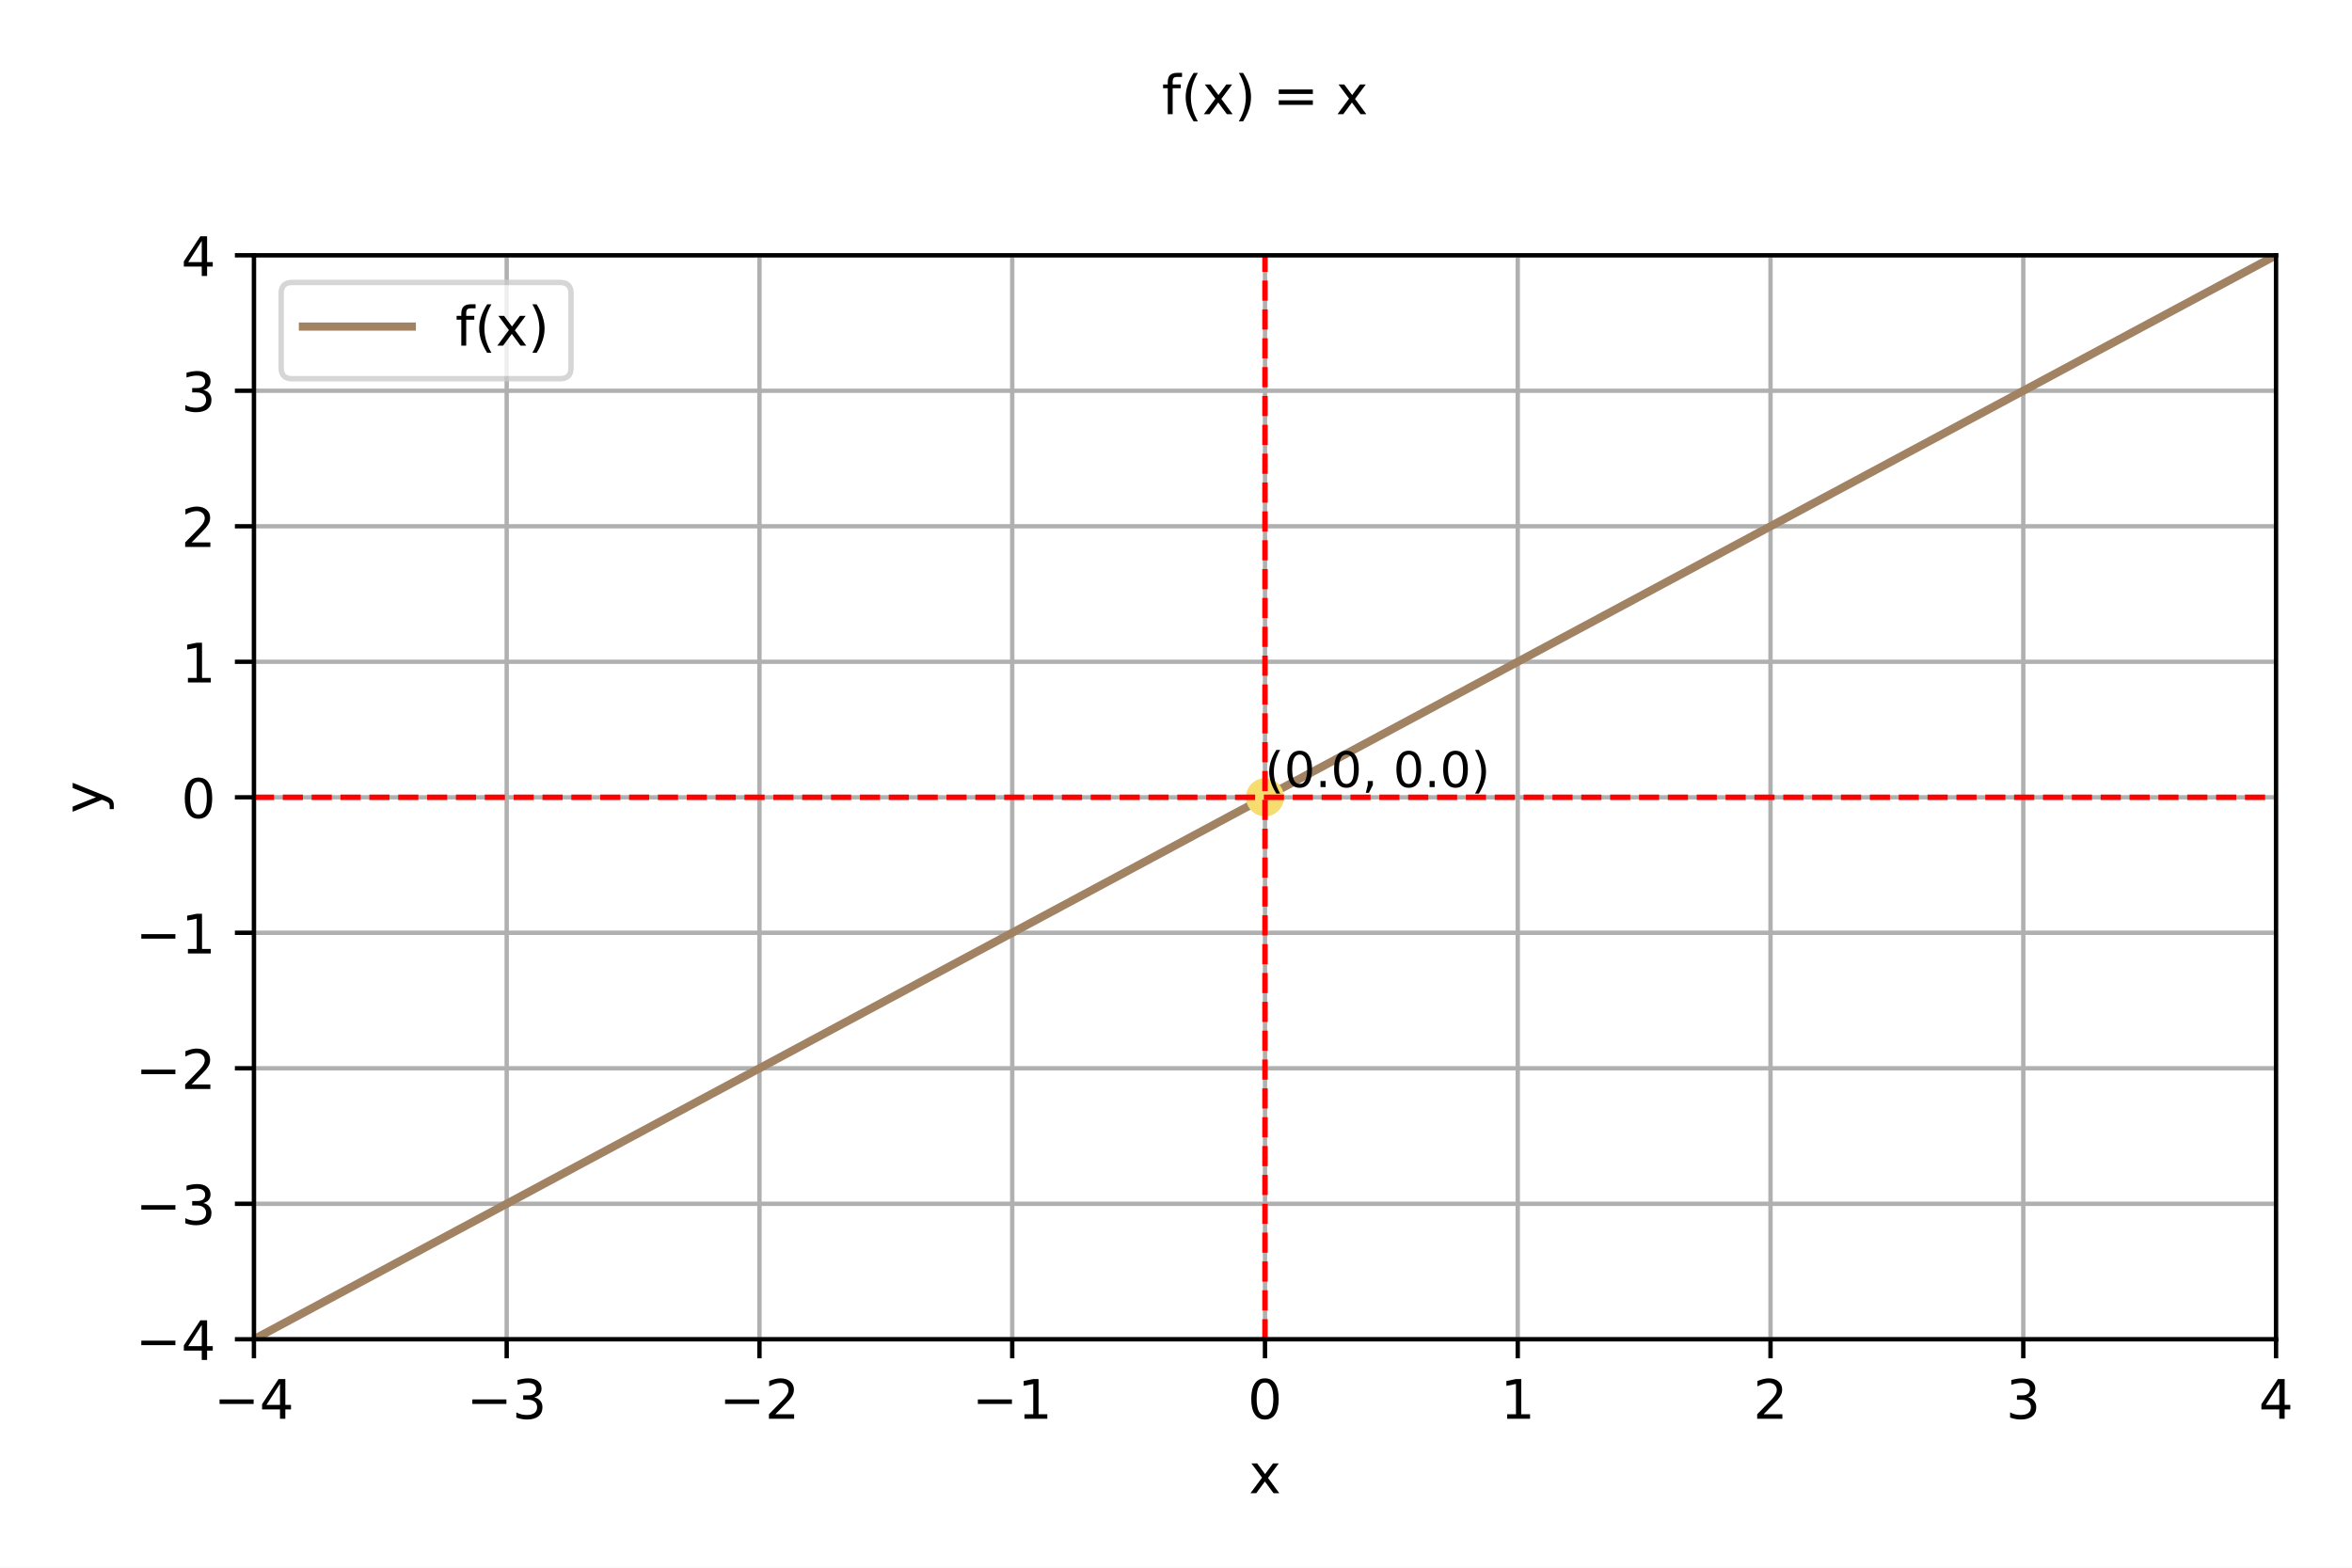
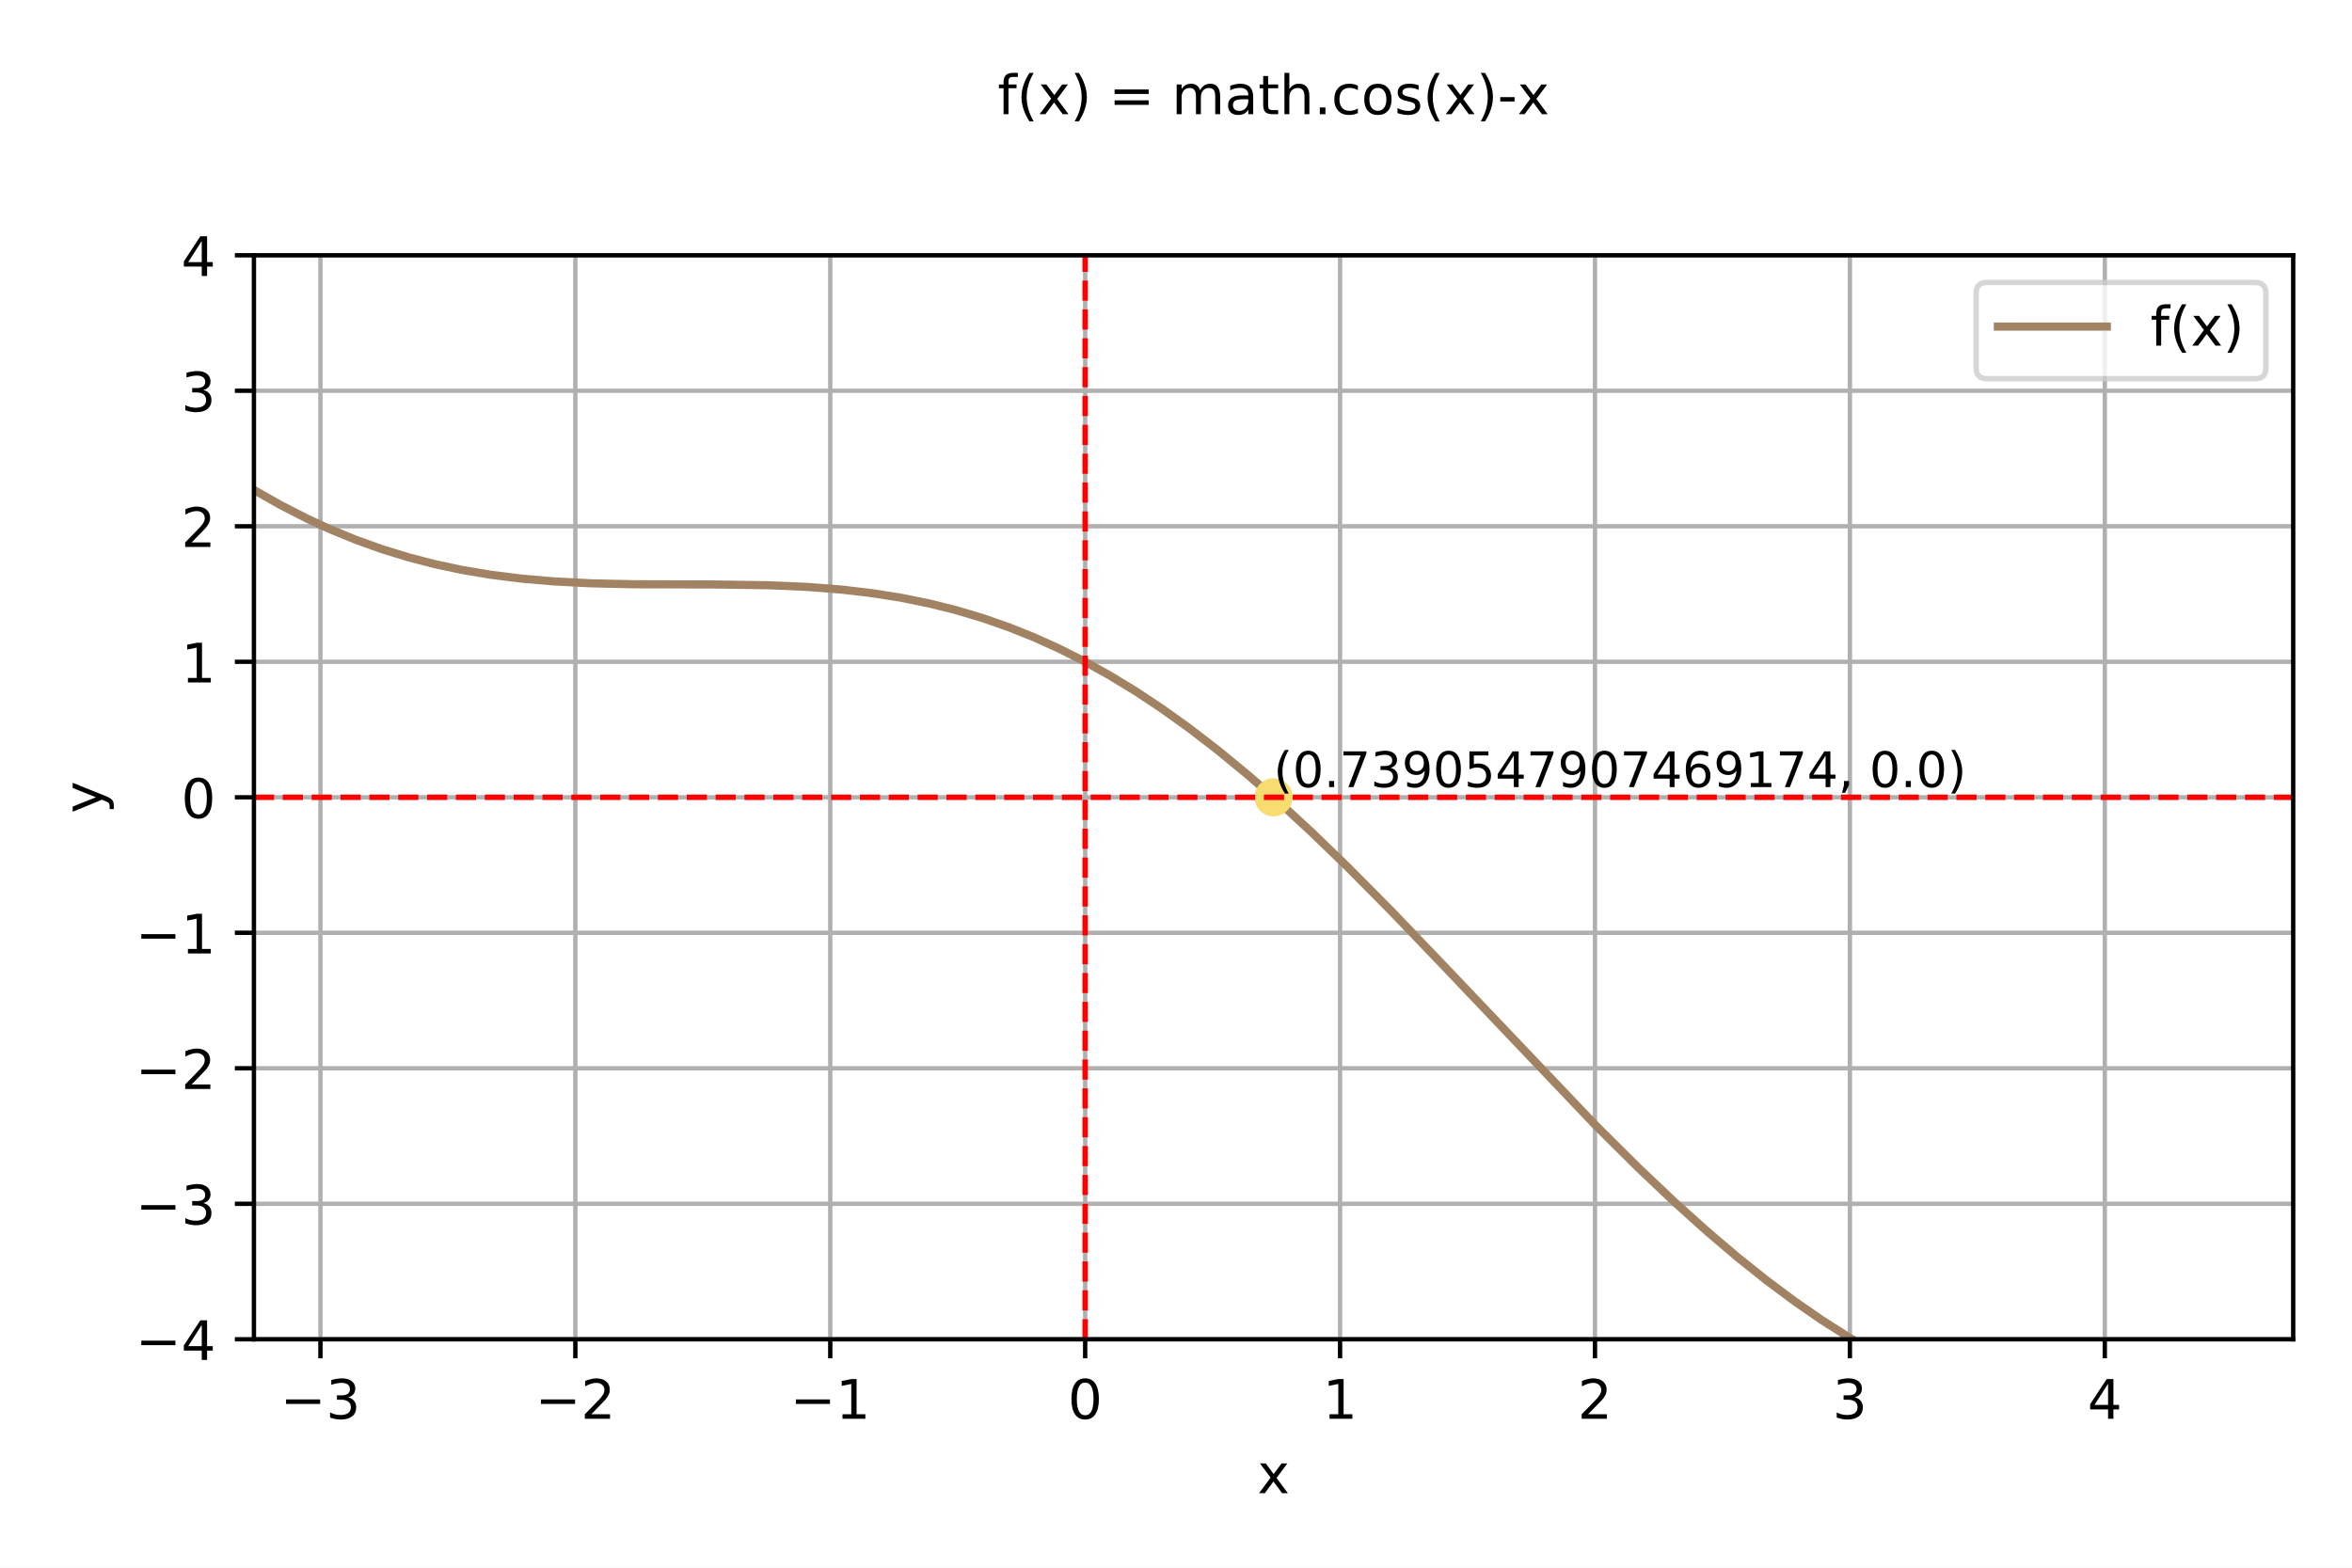
<svg xmlns="http://www.w3.org/2000/svg" xmlns:xlink="http://www.w3.org/1999/xlink" width="432pt" height="288pt" viewBox="0 0 432 288" version="1.1">
  <defs>
    <style type="text/css">*{stroke-linejoin: round; stroke-linecap: butt}</style>
  </defs>
  <g id="figure_1">
    <g id="patch_1">
      <path d="M 0 288  L 432 288  L 432 0  L 0 0  z " style="fill: #ffffff" />
    </g>
    <g id="axes_1">
      <g id="patch_2">
-         <path d="M 46.64 246.04  L 418.05 246.04  L 418.05 46.896  L 46.64 46.896  z " style="fill: #ffffff" />
+         <path d="M 46.64 246.04  L 421.2 246.04  L 421.2 46.896  L 46.64 46.896  z " style="fill: #ffffff" />
      </g>
      <g id="matplotlib.axis_1">
        <g id="xtick_1">
          <g id="line2d_1">
-             <path d="M 46.64 246.04  L 46.64 46.896  " clip-path="url(#pc1fac6a4dc)" style="fill: none; stroke: #b0b0b0; stroke-width: 0.8; stroke-linecap: square" />
+             <path d="M 58.857 246.04  L 58.857 46.896  " clip-path="url(#pa48ac6d810)" style="fill: none; stroke: #b0b0b0; stroke-width: 0.8; stroke-linecap: square" />
          </g>
          <g id="line2d_2">
            <defs>
-               <path id="m95148bfed5" d="M 0 0  L 0 3.5  " style="stroke: #000000; stroke-width: 0.8" />
+               <path id="mb6979e75aa" d="M 0 0  L 0 3.5  " style="stroke: #000000; stroke-width: 0.8" />
            </defs>
            <g>
-               <use xlink:href="#m95148bfed5" x="46.64" y="246.04" style="stroke: #000000; stroke-width: 0.8" />
+               <use xlink:href="#mb6979e75aa" x="58.857" y="246.04" style="stroke: #000000; stroke-width: 0.8" />
            </g>
          </g>
          <g id="text_1">
-             <g transform="translate(39.26891 260.6384) scale(0.1 -0.1)">
+             <g transform="translate(51.48636 260.6384) scale(0.1 -0.1)">
              <defs>
                <path id="DejaVuSans-2212" d="M 678 2272  L 4684 2272  L 4684 1741  L 678 1741  L 678 2272  z " transform="scale(0.015625)" />
-                 <path id="DejaVuSans-34" d="M 2419 4116  L 825 1625  L 2419 1625  L 2419 4116  z M 2253 4666  L 3047 4666  L 3047 1625  L 3713 1625  L 3713 1100  L 3047 1100  L 3047 0  L 2419 0  L 2419 1100  L 313 1100  L 313 1709  L 2253 4666  z " transform="scale(0.015625)" />
+                 <path id="DejaVuSans-33" d="M 2597 2516  Q 3050 2419 3304 2112  Q 3559 1806 3559 1356  Q 3559 666 3084 287  Q 2609 -91 1734 -91  Q 1441 -91 1130 -33  Q 819 25 488 141  L 488 750  Q 750 597 1062 519  Q 1375 441 1716 441  Q 2309 441 2620 675  Q 2931 909 2931 1356  Q 2931 1769 2642 2001  Q 2353 2234 1838 2234  L 1294 2234  L 1294 2753  L 1863 2753  Q 2328 2753 2575 2939  Q 2822 3125 2822 3475  Q 2822 3834 2567 4026  Q 2313 4219 1838 4219  Q 1578 4219 1281 4162  Q 984 4106 628 3988  L 628 4550  Q 988 4650 1302 4700  Q 1616 4750 1894 4750  Q 2613 4750 3031 4423  Q 3450 4097 3450 3541  Q 3450 3153 3228 2886  Q 3006 2619 2597 2516  z " transform="scale(0.015625)" />
              </defs>
              <use xlink:href="#DejaVuSans-2212" />
-               <use xlink:href="#DejaVuSans-34" x="83.789" />
+               <use xlink:href="#DejaVuSans-33" x="83.789" />
            </g>
          </g>
        </g>
        <g id="xtick_2">
          <g id="line2d_3">
-             <path d="M 93.066 246.04  L 93.066 46.896  " clip-path="url(#pc1fac6a4dc)" style="fill: none; stroke: #b0b0b0; stroke-width: 0.8; stroke-linecap: square" />
+             <path d="M 105.677 246.04  L 105.677 46.896  " clip-path="url(#pa48ac6d810)" style="fill: none; stroke: #b0b0b0; stroke-width: 0.8; stroke-linecap: square" />
          </g>
          <g id="line2d_4">
            <g>
-               <use xlink:href="#m95148bfed5" x="93.066" y="246.04" style="stroke: #000000; stroke-width: 0.8" />
+               <use xlink:href="#mb6979e75aa" x="105.677" y="246.04" style="stroke: #000000; stroke-width: 0.8" />
            </g>
          </g>
          <g id="text_2">
-             <g transform="translate(85.69516 260.6384) scale(0.1 -0.1)">
-               <defs>
-                 <path id="DejaVuSans-33" d="M 2597 2516  Q 3050 2419 3304 2112  Q 3559 1806 3559 1356  Q 3559 666 3084 287  Q 2609 -91 1734 -91  Q 1441 -91 1130 -33  Q 819 25 488 141  L 488 750  Q 750 597 1062 519  Q 1375 441 1716 441  Q 2309 441 2620 675  Q 2931 909 2931 1356  Q 2931 1769 2642 2001  Q 2353 2234 1838 2234  L 1294 2234  L 1294 2753  L 1863 2753  Q 2328 2753 2575 2939  Q 2822 3125 2822 3475  Q 2822 3834 2567 4026  Q 2313 4219 1838 4219  Q 1578 4219 1281 4162  Q 984 4106 628 3988  L 628 4550  Q 988 4650 1302 4700  Q 1616 4750 1894 4750  Q 2613 4750 3031 4423  Q 3450 4097 3450 3541  Q 3450 3153 3228 2886  Q 3006 2619 2597 2516  z " transform="scale(0.015625)" />
-               </defs>
-               <use xlink:href="#DejaVuSans-2212" />
-               <use xlink:href="#DejaVuSans-33" x="83.789" />
-             </g>
-           </g>
-         </g>
-         <g id="xtick_3">
-           <g id="line2d_5">
-             <path d="M 139.493 246.04  L 139.493 46.896  " clip-path="url(#pc1fac6a4dc)" style="fill: none; stroke: #b0b0b0; stroke-width: 0.8; stroke-linecap: square" />
-           </g>
-           <g id="line2d_6">
-             <g>
-               <use xlink:href="#m95148bfed5" x="139.493" y="246.04" style="stroke: #000000; stroke-width: 0.8" />
-             </g>
-           </g>
-           <g id="text_3">
-             <g transform="translate(132.1214 260.6384) scale(0.1 -0.1)">
+             <g transform="translate(98.30636 260.6384) scale(0.1 -0.1)">
              <defs>
                <path id="DejaVuSans-32" d="M 1228 531  L 3431 531  L 3431 0  L 469 0  L 469 531  Q 828 903 1448 1529  Q 2069 2156 2228 2338  Q 2531 2678 2651 2914  Q 2772 3150 2772 3378  Q 2772 3750 2511 3984  Q 2250 4219 1831 4219  Q 1534 4219 1204 4116  Q 875 4013 500 3803  L 500 4441  Q 881 4594 1212 4672  Q 1544 4750 1819 4750  Q 2544 4750 2975 4387  Q 3406 4025 3406 3419  Q 3406 3131 3298 2873  Q 3191 2616 2906 2266  Q 2828 2175 2409 1742  Q 1991 1309 1228 531  z " transform="scale(0.015625)" />
              </defs>
              <use xlink:href="#DejaVuSans-2212" />
              <use xlink:href="#DejaVuSans-32" x="83.789" />
            </g>
          </g>
        </g>
-         <g id="xtick_4">
-           <g id="line2d_7">
-             <path d="M 185.919 246.04  L 185.919 46.896  " clip-path="url(#pc1fac6a4dc)" style="fill: none; stroke: #b0b0b0; stroke-width: 0.8; stroke-linecap: square" />
-           </g>
-           <g id="line2d_8">
-             <g>
-               <use xlink:href="#m95148bfed5" x="185.919" y="246.04" style="stroke: #000000; stroke-width: 0.8" />
-             </g>
-           </g>
-           <g id="text_4">
-             <g transform="translate(178.5477 260.6384) scale(0.1 -0.1)">
+         <g id="xtick_3">
+           <g id="line2d_5">
+             <path d="M 152.497 246.04  L 152.497 46.896  " clip-path="url(#pa48ac6d810)" style="fill: none; stroke: #b0b0b0; stroke-width: 0.8; stroke-linecap: square" />
+           </g>
+           <g id="line2d_6">
+             <g>
+               <use xlink:href="#mb6979e75aa" x="152.497" y="246.04" style="stroke: #000000; stroke-width: 0.8" />
+             </g>
+           </g>
+           <g id="text_3">
+             <g transform="translate(145.1264 260.6384) scale(0.1 -0.1)">
              <defs>
                <path id="DejaVuSans-31" d="M 794 531  L 1825 531  L 1825 4091  L 703 3866  L 703 4441  L 1819 4666  L 2450 4666  L 2450 531  L 3481 531  L 3481 0  L 794 0  L 794 531  z " transform="scale(0.015625)" />
              </defs>
              <use xlink:href="#DejaVuSans-2212" />
              <use xlink:href="#DejaVuSans-31" x="83.789" />
            </g>
          </g>
        </g>
-         <g id="xtick_5">
-           <g id="line2d_9">
-             <path d="M 232.345 246.04  L 232.345 46.896  " clip-path="url(#pc1fac6a4dc)" style="fill: none; stroke: #b0b0b0; stroke-width: 0.8; stroke-linecap: square" />
-           </g>
-           <g id="line2d_10">
-             <g>
-               <use xlink:href="#m95148bfed5" x="232.345" y="246.04" style="stroke: #000000; stroke-width: 0.8" />
-             </g>
-           </g>
-           <g id="text_5">
-             <g transform="translate(229.1637 260.6384) scale(0.1 -0.1)">
+         <g id="xtick_4">
+           <g id="line2d_7">
+             <path d="M 199.317 246.04  L 199.317 46.896  " clip-path="url(#pa48ac6d810)" style="fill: none; stroke: #b0b0b0; stroke-width: 0.8; stroke-linecap: square" />
+           </g>
+           <g id="line2d_8">
+             <g>
+               <use xlink:href="#mb6979e75aa" x="199.317" y="246.04" style="stroke: #000000; stroke-width: 0.8" />
+             </g>
+           </g>
+           <g id="text_4">
+             <g transform="translate(196.1362 260.6384) scale(0.1 -0.1)">
              <defs>
                <path id="DejaVuSans-30" d="M 2034 4250  Q 1547 4250 1301 3770  Q 1056 3291 1056 2328  Q 1056 1369 1301 889  Q 1547 409 2034 409  Q 2525 409 2770 889  Q 3016 1369 3016 2328  Q 3016 3291 2770 3770  Q 2525 4250 2034 4250  z M 2034 4750  Q 2819 4750 3233 4129  Q 3647 3509 3647 2328  Q 3647 1150 3233 529  Q 2819 -91 2034 -91  Q 1250 -91 836 529  Q 422 1150 422 2328  Q 422 3509 836 4129  Q 1250 4750 2034 4750  z " transform="scale(0.015625)" />
              </defs>
              <use xlink:href="#DejaVuSans-30" />
            </g>
          </g>
        </g>
+         <g id="xtick_5">
+           <g id="line2d_9">
+             <path d="M 246.137 246.04  L 246.137 46.896  " clip-path="url(#pa48ac6d810)" style="fill: none; stroke: #b0b0b0; stroke-width: 0.8; stroke-linecap: square" />
+           </g>
+           <g id="line2d_10">
+             <g>
+               <use xlink:href="#mb6979e75aa" x="246.137" y="246.04" style="stroke: #000000; stroke-width: 0.8" />
+             </g>
+           </g>
+           <g id="text_5">
+             <g transform="translate(242.9562 260.6384) scale(0.1 -0.1)">
+               <use xlink:href="#DejaVuSans-31" />
+             </g>
+           </g>
+         </g>
        <g id="xtick_6">
          <g id="line2d_11">
-             <path d="M 278.771 246.04  L 278.771 46.896  " clip-path="url(#pc1fac6a4dc)" style="fill: none; stroke: #b0b0b0; stroke-width: 0.8; stroke-linecap: square" />
+             <path d="M 292.957 246.04  L 292.957 46.896  " clip-path="url(#pa48ac6d810)" style="fill: none; stroke: #b0b0b0; stroke-width: 0.8; stroke-linecap: square" />
          </g>
          <g id="line2d_12">
            <g>
-               <use xlink:href="#m95148bfed5" x="278.771" y="246.04" style="stroke: #000000; stroke-width: 0.8" />
+               <use xlink:href="#mb6979e75aa" x="292.957" y="246.04" style="stroke: #000000; stroke-width: 0.8" />
            </g>
          </g>
          <g id="text_6">
-             <g transform="translate(275.59 260.6384) scale(0.1 -0.1)">
-               <use xlink:href="#DejaVuSans-31" />
+             <g transform="translate(289.7762 260.6384) scale(0.1 -0.1)">
+               <use xlink:href="#DejaVuSans-32" />
            </g>
          </g>
        </g>
        <g id="xtick_7">
          <g id="line2d_13">
-             <path d="M 325.197 246.04  L 325.197 46.896  " clip-path="url(#pc1fac6a4dc)" style="fill: none; stroke: #b0b0b0; stroke-width: 0.8; stroke-linecap: square" />
+             <path d="M 339.777 246.04  L 339.777 46.896  " clip-path="url(#pa48ac6d810)" style="fill: none; stroke: #b0b0b0; stroke-width: 0.8; stroke-linecap: square" />
          </g>
          <g id="line2d_14">
            <g>
-               <use xlink:href="#m95148bfed5" x="325.197" y="246.04" style="stroke: #000000; stroke-width: 0.8" />
+               <use xlink:href="#mb6979e75aa" x="339.777" y="246.04" style="stroke: #000000; stroke-width: 0.8" />
            </g>
          </g>
          <g id="text_7">
-             <g transform="translate(322.0163 260.6384) scale(0.1 -0.1)">
-               <use xlink:href="#DejaVuSans-32" />
+             <g transform="translate(336.5962 260.6384) scale(0.1 -0.1)">
+               <use xlink:href="#DejaVuSans-33" />
            </g>
          </g>
        </g>
        <g id="xtick_8">
          <g id="line2d_15">
-             <path d="M 371.624 246.04  L 371.624 46.896  " clip-path="url(#pc1fac6a4dc)" style="fill: none; stroke: #b0b0b0; stroke-width: 0.8; stroke-linecap: square" />
+             <path d="M 386.597 246.04  L 386.597 46.896  " clip-path="url(#pa48ac6d810)" style="fill: none; stroke: #b0b0b0; stroke-width: 0.8; stroke-linecap: square" />
          </g>
          <g id="line2d_16">
            <g>
-               <use xlink:href="#m95148bfed5" x="371.624" y="246.04" style="stroke: #000000; stroke-width: 0.8" />
+               <use xlink:href="#mb6979e75aa" x="386.597" y="246.04" style="stroke: #000000; stroke-width: 0.8" />
            </g>
          </g>
          <g id="text_8">
-             <g transform="translate(368.4425 260.6384) scale(0.1 -0.1)">
-               <use xlink:href="#DejaVuSans-33" />
-             </g>
-           </g>
-         </g>
-         <g id="xtick_9">
-           <g id="line2d_17">
-             <path d="M 418.05 246.04  L 418.05 46.896  " clip-path="url(#pc1fac6a4dc)" style="fill: none; stroke: #b0b0b0; stroke-width: 0.8; stroke-linecap: square" />
-           </g>
-           <g id="line2d_18">
-             <g>
-               <use xlink:href="#m95148bfed5" x="418.05" y="246.04" style="stroke: #000000; stroke-width: 0.8" />
-             </g>
-           </g>
-           <g id="text_9">
-             <g transform="translate(414.8687 260.6384) scale(0.1 -0.1)">
+             <g transform="translate(383.4162 260.6384) scale(0.1 -0.1)">
+               <defs>
+                 <path id="DejaVuSans-34" d="M 2419 4116  L 825 1625  L 2419 1625  L 2419 4116  z M 2253 4666  L 3047 4666  L 3047 1625  L 3713 1625  L 3713 1100  L 3047 1100  L 3047 0  L 2419 0  L 2419 1100  L 313 1100  L 313 1709  L 2253 4666  z " transform="scale(0.015625)" />
+               </defs>
              <use xlink:href="#DejaVuSans-34" />
            </g>
          </g>
        </g>
-         <g id="text_10">
-           <g transform="translate(229.3856 274.3166) scale(0.1 -0.1)">
+         <g id="text_9">
+           <g transform="translate(230.9606 274.3166) scale(0.1 -0.1)">
            <defs>
              <path id="DejaVuSans-78" d="M 3513 3500  L 2247 1797  L 3578 0  L 2900 0  L 1881 1375  L 863 0  L 184 0  L 1544 1831  L 300 3500  L 978 3500  L 1906 2253  L 2834 3500  L 3513 3500  z " transform="scale(0.015625)" />
            </defs>
            <use xlink:href="#DejaVuSans-78" />
          </g>
        </g>
      </g>
      <g id="matplotlib.axis_2">
        <g id="ytick_1">
+           <g id="line2d_17">
+             <path d="M 46.64 246.04  L 421.2 246.04  " clip-path="url(#pa48ac6d810)" style="fill: none; stroke: #b0b0b0; stroke-width: 0.8; stroke-linecap: square" />
+           </g>
+           <g id="line2d_18">
+             <defs>
+               <path id="m27914bfb39" d="M 0 0  L -3.5 0  " style="stroke: #000000; stroke-width: 0.8" />
+             </defs>
+             <g>
+               <use xlink:href="#m27914bfb39" x="46.64" y="246.04" style="stroke: #000000; stroke-width: 0.8" />
+             </g>
+           </g>
+           <g id="text_10">
+             <g transform="translate(24.89781 249.8392) scale(0.1 -0.1)">
+               <use xlink:href="#DejaVuSans-2212" />
+               <use xlink:href="#DejaVuSans-34" x="83.789" />
+             </g>
+           </g>
+         </g>
+         <g id="ytick_2">
          <g id="line2d_19">
-             <path d="M 46.64 246.04  L 418.05 246.04  " clip-path="url(#pc1fac6a4dc)" style="fill: none; stroke: #b0b0b0; stroke-width: 0.8; stroke-linecap: square" />
+             <path d="M 46.64 221.147  L 421.2 221.147  " clip-path="url(#pa48ac6d810)" style="fill: none; stroke: #b0b0b0; stroke-width: 0.8; stroke-linecap: square" />
          </g>
          <g id="line2d_20">
-             <defs>
-               <path id="m0a217df78d" d="M 0 0  L -3.5 0  " style="stroke: #000000; stroke-width: 0.8" />
-             </defs>
-             <g>
-               <use xlink:href="#m0a217df78d" x="46.64" y="246.04" style="stroke: #000000; stroke-width: 0.8" />
+             <g>
+               <use xlink:href="#m27914bfb39" x="46.64" y="221.147" style="stroke: #000000; stroke-width: 0.8" />
            </g>
          </g>
          <g id="text_11">
-             <g transform="translate(24.89781 249.8392) scale(0.1 -0.1)">
-               <use xlink:href="#DejaVuSans-2212" />
-               <use xlink:href="#DejaVuSans-34" x="83.789" />
-             </g>
-           </g>
-         </g>
-         <g id="ytick_2">
+             <g transform="translate(24.89781 224.9462) scale(0.1 -0.1)">
+               <use xlink:href="#DejaVuSans-2212" />
+               <use xlink:href="#DejaVuSans-33" x="83.789" />
+             </g>
+           </g>
+         </g>
+         <g id="ytick_3">
          <g id="line2d_21">
-             <path d="M 46.64 221.147  L 418.05 221.147  " clip-path="url(#pc1fac6a4dc)" style="fill: none; stroke: #b0b0b0; stroke-width: 0.8; stroke-linecap: square" />
+             <path d="M 46.64 196.254  L 421.2 196.254  " clip-path="url(#pa48ac6d810)" style="fill: none; stroke: #b0b0b0; stroke-width: 0.8; stroke-linecap: square" />
          </g>
          <g id="line2d_22">
            <g>
-               <use xlink:href="#m0a217df78d" x="46.64" y="221.147" style="stroke: #000000; stroke-width: 0.8" />
+               <use xlink:href="#m27914bfb39" x="46.64" y="196.254" style="stroke: #000000; stroke-width: 0.8" />
            </g>
          </g>
          <g id="text_12">
-             <g transform="translate(24.89781 224.9462) scale(0.1 -0.1)">
-               <use xlink:href="#DejaVuSans-2212" />
-               <use xlink:href="#DejaVuSans-33" x="83.789" />
-             </g>
-           </g>
-         </g>
-         <g id="ytick_3">
+             <g transform="translate(24.89781 200.0532) scale(0.1 -0.1)">
+               <use xlink:href="#DejaVuSans-2212" />
+               <use xlink:href="#DejaVuSans-32" x="83.789" />
+             </g>
+           </g>
+         </g>
+         <g id="ytick_4">
          <g id="line2d_23">
-             <path d="M 46.64 196.254  L 418.05 196.254  " clip-path="url(#pc1fac6a4dc)" style="fill: none; stroke: #b0b0b0; stroke-width: 0.8; stroke-linecap: square" />
+             <path d="M 46.64 171.361  L 421.2 171.361  " clip-path="url(#pa48ac6d810)" style="fill: none; stroke: #b0b0b0; stroke-width: 0.8; stroke-linecap: square" />
          </g>
          <g id="line2d_24">
            <g>
-               <use xlink:href="#m0a217df78d" x="46.64" y="196.254" style="stroke: #000000; stroke-width: 0.8" />
+               <use xlink:href="#m27914bfb39" x="46.64" y="171.361" style="stroke: #000000; stroke-width: 0.8" />
            </g>
          </g>
          <g id="text_13">
-             <g transform="translate(24.89781 200.0532) scale(0.1 -0.1)">
-               <use xlink:href="#DejaVuSans-2212" />
-               <use xlink:href="#DejaVuSans-32" x="83.789" />
-             </g>
-           </g>
-         </g>
-         <g id="ytick_4">
+             <g transform="translate(24.89781 175.1602) scale(0.1 -0.1)">
+               <use xlink:href="#DejaVuSans-2212" />
+               <use xlink:href="#DejaVuSans-31" x="83.789" />
+             </g>
+           </g>
+         </g>
+         <g id="ytick_5">
          <g id="line2d_25">
-             <path d="M 46.64 171.361  L 418.05 171.361  " clip-path="url(#pc1fac6a4dc)" style="fill: none; stroke: #b0b0b0; stroke-width: 0.8; stroke-linecap: square" />
+             <path d="M 46.64 146.468  L 421.2 146.468  " clip-path="url(#pa48ac6d810)" style="fill: none; stroke: #b0b0b0; stroke-width: 0.8; stroke-linecap: square" />
          </g>
          <g id="line2d_26">
            <g>
-               <use xlink:href="#m0a217df78d" x="46.64" y="171.361" style="stroke: #000000; stroke-width: 0.8" />
+               <use xlink:href="#m27914bfb39" x="46.64" y="146.468" style="stroke: #000000; stroke-width: 0.8" />
            </g>
          </g>
          <g id="text_14">
-             <g transform="translate(24.89781 175.1602) scale(0.1 -0.1)">
-               <use xlink:href="#DejaVuSans-2212" />
-               <use xlink:href="#DejaVuSans-31" x="83.789" />
-             </g>
-           </g>
-         </g>
-         <g id="ytick_5">
-           <g id="line2d_27">
-             <path d="M 46.64 146.468  L 418.05 146.468  " clip-path="url(#pc1fac6a4dc)" style="fill: none; stroke: #b0b0b0; stroke-width: 0.8; stroke-linecap: square" />
-           </g>
-           <g id="line2d_28">
-             <g>
-               <use xlink:href="#m0a217df78d" x="46.64" y="146.468" style="stroke: #000000; stroke-width: 0.8" />
-             </g>
-           </g>
-           <g id="text_15">
            <g transform="translate(33.2775 150.2672) scale(0.1 -0.1)">
              <use xlink:href="#DejaVuSans-30" />
            </g>
          </g>
        </g>
        <g id="ytick_6">
-           <g id="line2d_29">
-             <path d="M 46.64 121.575  L 418.05 121.575  " clip-path="url(#pc1fac6a4dc)" style="fill: none; stroke: #b0b0b0; stroke-width: 0.8; stroke-linecap: square" />
-           </g>
-           <g id="line2d_30">
-             <g>
-               <use xlink:href="#m0a217df78d" x="46.64" y="121.575" style="stroke: #000000; stroke-width: 0.8" />
-             </g>
-           </g>
-           <g id="text_16">
+           <g id="line2d_27">
+             <path d="M 46.64 121.575  L 421.2 121.575  " clip-path="url(#pa48ac6d810)" style="fill: none; stroke: #b0b0b0; stroke-width: 0.8; stroke-linecap: square" />
+           </g>
+           <g id="line2d_28">
+             <g>
+               <use xlink:href="#m27914bfb39" x="46.64" y="121.575" style="stroke: #000000; stroke-width: 0.8" />
+             </g>
+           </g>
+           <g id="text_15">
            <g transform="translate(33.2775 125.3742) scale(0.1 -0.1)">
              <use xlink:href="#DejaVuSans-31" />
            </g>
          </g>
        </g>
        <g id="ytick_7">
-           <g id="line2d_31">
-             <path d="M 46.64 96.682  L 418.05 96.682  " clip-path="url(#pc1fac6a4dc)" style="fill: none; stroke: #b0b0b0; stroke-width: 0.8; stroke-linecap: square" />
-           </g>
-           <g id="line2d_32">
-             <g>
-               <use xlink:href="#m0a217df78d" x="46.64" y="96.682" style="stroke: #000000; stroke-width: 0.8" />
-             </g>
-           </g>
-           <g id="text_17">
+           <g id="line2d_29">
+             <path d="M 46.64 96.682  L 421.2 96.682  " clip-path="url(#pa48ac6d810)" style="fill: none; stroke: #b0b0b0; stroke-width: 0.8; stroke-linecap: square" />
+           </g>
+           <g id="line2d_30">
+             <g>
+               <use xlink:href="#m27914bfb39" x="46.64" y="96.682" style="stroke: #000000; stroke-width: 0.8" />
+             </g>
+           </g>
+           <g id="text_16">
            <g transform="translate(33.2775 100.4812) scale(0.1 -0.1)">
              <use xlink:href="#DejaVuSans-32" />
            </g>
          </g>
        </g>
        <g id="ytick_8">
-           <g id="line2d_33">
-             <path d="M 46.64 71.789  L 418.05 71.789  " clip-path="url(#pc1fac6a4dc)" style="fill: none; stroke: #b0b0b0; stroke-width: 0.8; stroke-linecap: square" />
-           </g>
-           <g id="line2d_34">
-             <g>
-               <use xlink:href="#m0a217df78d" x="46.64" y="71.789" style="stroke: #000000; stroke-width: 0.8" />
-             </g>
-           </g>
-           <g id="text_18">
+           <g id="line2d_31">
+             <path d="M 46.64 71.789  L 421.2 71.789  " clip-path="url(#pa48ac6d810)" style="fill: none; stroke: #b0b0b0; stroke-width: 0.8; stroke-linecap: square" />
+           </g>
+           <g id="line2d_32">
+             <g>
+               <use xlink:href="#m27914bfb39" x="46.64" y="71.789" style="stroke: #000000; stroke-width: 0.8" />
+             </g>
+           </g>
+           <g id="text_17">
            <g transform="translate(33.2775 75.58822) scale(0.1 -0.1)">
              <use xlink:href="#DejaVuSans-33" />
            </g>
          </g>
        </g>
        <g id="ytick_9">
-           <g id="line2d_35">
-             <path d="M 46.64 46.896  L 418.05 46.896  " clip-path="url(#pc1fac6a4dc)" style="fill: none; stroke: #b0b0b0; stroke-width: 0.8; stroke-linecap: square" />
-           </g>
-           <g id="line2d_36">
-             <g>
-               <use xlink:href="#m0a217df78d" x="46.64" y="46.896" style="stroke: #000000; stroke-width: 0.8" />
-             </g>
-           </g>
-           <g id="text_19">
+           <g id="line2d_33">
+             <path d="M 46.64 46.896  L 421.2 46.896  " clip-path="url(#pa48ac6d810)" style="fill: none; stroke: #b0b0b0; stroke-width: 0.8; stroke-linecap: square" />
+           </g>
+           <g id="line2d_34">
+             <g>
+               <use xlink:href="#m27914bfb39" x="46.64" y="46.896" style="stroke: #000000; stroke-width: 0.8" />
+             </g>
+           </g>
+           <g id="text_18">
            <g transform="translate(33.2775 50.69522) scale(0.1 -0.1)">
              <use xlink:href="#DejaVuSans-34" />
            </g>
          </g>
        </g>
-         <g id="text_20">
+         <g id="text_19">
          <g transform="translate(18.81812 149.4274) rotate(-90) scale(0.1 -0.1)">
            <defs>
              <path id="DejaVuSans-79" d="M 2059 -325  Q 1816 -950 1584 -1140  Q 1353 -1331 966 -1331  L 506 -1331  L 506 -850  L 844 -850  Q 1081 -850 1212 -737  Q 1344 -625 1503 -206  L 1606 56  L 191 3500  L 800 3500  L 1894 763  L 2988 3500  L 3597 3500  L 2059 -325  z " transform="scale(0.015625)" />
            </defs>
            <use xlink:href="#DejaVuSans-79" />
          </g>
        </g>
      </g>
+       <g id="line2d_35">
+         <path d="M 46.64 90.009  L 51.514 92.775  L 56.388 95.271  L 60.888 97.337  L 65.387 99.177  L 70.261 100.921  L 75.135 102.416  L 80.009 103.673  L 84.883 104.706  L 90.132 105.588  L 95.756 106.295  L 101.755 106.813  L 108.504 107.159  L 116.378 107.333  L 131 107.372  L 141.124 107.512  L 148.247 107.82  L 154.621 108.318  L 160.245 108.978  L 165.494 109.81  L 170.743 110.877  L 175.618 112.096  L 180.492 113.551  L 185.366 115.254  L 189.865 117.055  L 194.364 119.081  L 198.864 121.335  L 203.738 124.036  L 208.612 127.005  L 213.486 130.239  L 218.36 133.73  L 223.609 137.766  L 229.233 142.391  L 234.857 147.304  L 240.856 152.831  L 247.605 159.355  L 255.479 167.296  L 265.227 177.469  L 292.972 206.628  L 300.846 214.456  L 307.595 220.855  L 313.594 226.252  L 319.218 231.028  L 324.467 235.216  L 329.716 239.125  L 334.59 242.493  L 339.464 245.6  L 344.338 248.441  L 349.212 251.012  L 354.087 253.314  L 358.586 255.202  L 363.46 256.998  L 368.334 258.542  L 373.208 259.846  L 378.082 260.923  L 383.332 261.848  L 388.581 262.553  L 394.205 263.094  L 400.579 263.482  L 408.077 263.706  L 418.575 263.773  L 421.2 263.774  L 421.2 263.774  " clip-path="url(#pa48ac6d810)" style="fill: none; stroke: #a18262; stroke-width: 1.5; stroke-linecap: square" />
+       </g>
+       <g id="line2d_36">
+         <path d="M 233.92 146.468  " clip-path="url(#pa48ac6d810)" style="fill: none; stroke: #f7dc6f; stroke-width: 1.5; stroke-linecap: square" />
+         <defs>
+           <path id="m155d2b4d45" d="M 0 3  C 0.796 3 1.559 2.684 2.121 2.121  C 2.684 1.559 3 0.796 3 0  C 3 -0.796 2.684 -1.559 2.121 -2.121  C 1.559 -2.684 0.796 -3 0 -3  C -0.796 -3 -1.559 -2.684 -2.121 -2.121  C -2.684 -1.559 -3 -0.796 -3 0  C -3 0.796 -2.684 1.559 -2.121 2.121  C -1.559 2.684 -0.796 3 0 3  z " style="stroke: #f7dc6f" />
+         </defs>
+         <g clip-path="url(#pa48ac6d810)">
+           <use xlink:href="#m155d2b4d45" x="233.92" y="146.468" style="fill: #f7dc6f; stroke: #f7dc6f" />
+         </g>
+       </g>
      <g id="line2d_37">
-         <path d="M 46.64 246.04  L 418.05 46.896  L 418.05 46.896  " clip-path="url(#pc1fac6a4dc)" style="fill: none; stroke: #a18262; stroke-width: 1.5; stroke-linecap: square" />
+         <path d="M 46.64 146.468  L 421.2 146.468  " clip-path="url(#pa48ac6d810)" style="fill: none; stroke-dasharray: 3.7,1.6; stroke-dashoffset: 0; stroke: #ff0000" />
      </g>
      <g id="line2d_38">
-         <path d="M 232.345 146.468  " clip-path="url(#pc1fac6a4dc)" style="fill: none; stroke: #f7dc6f; stroke-width: 1.5; stroke-linecap: square" />
-         <defs>
-           <path id="md57e72503a" d="M 0 3  C 0.796 3 1.559 2.684 2.121 2.121  C 2.684 1.559 3 0.796 3 0  C 3 -0.796 2.684 -1.559 2.121 -2.121  C 1.559 -2.684 0.796 -3 0 -3  C -0.796 -3 -1.559 -2.684 -2.121 -2.121  C -2.684 -1.559 -3 -0.796 -3 0  C -3 0.796 -2.684 1.559 -2.121 2.121  C -1.559 2.684 -0.796 3 0 3  z " style="stroke: #f7dc6f" />
-         </defs>
-         <g clip-path="url(#pc1fac6a4dc)">
-           <use xlink:href="#md57e72503a" x="232.345" y="146.468" style="fill: #f7dc6f; stroke: #f7dc6f" />
-         </g>
-       </g>
-       <g id="line2d_39">
-         <path d="M 46.64 146.468  L 418.05 146.468  " clip-path="url(#pc1fac6a4dc)" style="fill: none; stroke-dasharray: 3.7,1.6; stroke-dashoffset: 0; stroke: #ff0000" />
-       </g>
-       <g id="line2d_40">
-         <path d="M 232.345 246.04  L 232.345 46.896  " clip-path="url(#pc1fac6a4dc)" style="fill: none; stroke-dasharray: 3.7,1.6; stroke-dashoffset: 0; stroke: #ff0000" />
+         <path d="M 199.317 246.04  L 199.317 46.896  " clip-path="url(#pa48ac6d810)" style="fill: none; stroke-dasharray: 3.7,1.6; stroke-dashoffset: 0; stroke: #ff0000" />
      </g>
      <g id="patch_3">
        <path d="M 46.64 246.04  L 46.64 46.896  " style="fill: none; stroke: #000000; stroke-width: 0.8; stroke-linejoin: miter; stroke-linecap: square" />
      </g>
      <g id="patch_4">
-         <path d="M 418.05 246.04  L 418.05 46.896  " style="fill: none; stroke: #000000; stroke-width: 0.8; stroke-linejoin: miter; stroke-linecap: square" />
+         <path d="M 421.2 246.04  L 421.2 46.896  " style="fill: none; stroke: #000000; stroke-width: 0.8; stroke-linejoin: miter; stroke-linecap: square" />
      </g>
      <g id="patch_5">
-         <path d="M 46.64 246.04  L 418.05 246.04  " style="fill: none; stroke: #000000; stroke-width: 0.8; stroke-linejoin: miter; stroke-linecap: square" />
+         <path d="M 46.64 246.04  L 421.2 246.04  " style="fill: none; stroke: #000000; stroke-width: 0.8; stroke-linejoin: miter; stroke-linecap: square" />
      </g>
      <g id="patch_6">
-         <path d="M 46.64 46.896  L 418.05 46.896  " style="fill: none; stroke: #000000; stroke-width: 0.8; stroke-linejoin: miter; stroke-linecap: square" />
-       </g>
-       <g id="text_21">
-         <g transform="translate(232.345 144.5963) scale(0.09 -0.09)">
+         <path d="M 46.64 46.896  L 421.2 46.896  " style="fill: none; stroke: #000000; stroke-width: 0.8; stroke-linejoin: miter; stroke-linecap: square" />
+       </g>
+       <g id="text_20">
+         <g transform="translate(233.92 144.5963) scale(0.09 -0.09)">
          <defs>
            <path id="DejaVuSans-28" d="M 1984 4856  Q 1566 4138 1362 3434  Q 1159 2731 1159 2009  Q 1159 1288 1364 580  Q 1569 -128 1984 -844  L 1484 -844  Q 1016 -109 783 600  Q 550 1309 550 2009  Q 550 2706 781 3412  Q 1013 4119 1484 4856  L 1984 4856  z " transform="scale(0.015625)" />
            <path id="DejaVuSans-2e" d="M 684 794  L 1344 794  L 1344 0  L 684 0  L 684 794  z " transform="scale(0.015625)" />
+             <path id="DejaVuSans-37" d="M 525 4666  L 3525 4666  L 3525 4397  L 1831 0  L 1172 0  L 2766 4134  L 525 4134  L 525 4666  z " transform="scale(0.015625)" />
+             <path id="DejaVuSans-39" d="M 703 97  L 703 672  Q 941 559 1184 500  Q 1428 441 1663 441  Q 2288 441 2617 861  Q 2947 1281 2994 2138  Q 2813 1869 2534 1725  Q 2256 1581 1919 1581  Q 1219 1581 811 2004  Q 403 2428 403 3163  Q 403 3881 828 4315  Q 1253 4750 1959 4750  Q 2769 4750 3195 4129  Q 3622 3509 3622 2328  Q 3622 1225 3098 567  Q 2575 -91 1691 -91  Q 1453 -91 1209 -44  Q 966 3 703 97  z M 1959 2075  Q 2384 2075 2632 2365  Q 2881 2656 2881 3163  Q 2881 3666 2632 3958  Q 2384 4250 1959 4250  Q 1534 4250 1286 3958  Q 1038 3666 1038 3163  Q 1038 2656 1286 2365  Q 1534 2075 1959 2075  z " transform="scale(0.015625)" />
+             <path id="DejaVuSans-35" d="M 691 4666  L 3169 4666  L 3169 4134  L 1269 4134  L 1269 2991  Q 1406 3038 1543 3061  Q 1681 3084 1819 3084  Q 2600 3084 3056 2656  Q 3513 2228 3513 1497  Q 3513 744 3044 326  Q 2575 -91 1722 -91  Q 1428 -91 1123 -41  Q 819 9 494 109  L 494 744  Q 775 591 1075 516  Q 1375 441 1709 441  Q 2250 441 2565 725  Q 2881 1009 2881 1497  Q 2881 1984 2565 2268  Q 2250 2553 1709 2553  Q 1456 2553 1204 2497  Q 953 2441 691 2322  L 691 4666  z " transform="scale(0.015625)" />
+             <path id="DejaVuSans-36" d="M 2113 2584  Q 1688 2584 1439 2293  Q 1191 2003 1191 1497  Q 1191 994 1439 701  Q 1688 409 2113 409  Q 2538 409 2786 701  Q 3034 994 3034 1497  Q 3034 2003 2786 2293  Q 2538 2584 2113 2584  z M 3366 4563  L 3366 3988  Q 3128 4100 2886 4159  Q 2644 4219 2406 4219  Q 1781 4219 1451 3797  Q 1122 3375 1075 2522  Q 1259 2794 1537 2939  Q 1816 3084 2150 3084  Q 2853 3084 3261 2657  Q 3669 2231 3669 1497  Q 3669 778 3244 343  Q 2819 -91 2113 -91  Q 1303 -91 875 529  Q 447 1150 447 2328  Q 447 3434 972 4092  Q 1497 4750 2381 4750  Q 2619 4750 2861 4703  Q 3103 4656 3366 4563  z " transform="scale(0.015625)" />
            <path id="DejaVuSans-2c" d="M 750 794  L 1409 794  L 1409 256  L 897 -744  L 494 -744  L 750 256  L 750 794  z " transform="scale(0.015625)" />
            <path id="DejaVuSans-20" transform="scale(0.015625)" />
            <path id="DejaVuSans-29" d="M 513 4856  L 1013 4856  Q 1481 4119 1714 3412  Q 1947 2706 1947 2009  Q 1947 1309 1714 600  Q 1481 -109 1013 -844  L 513 -844  Q 928 -128 1133 580  Q 1338 1288 1338 2009  Q 1338 2731 1133 3434  Q 928 4138 513 4856  z " transform="scale(0.015625)" />
          </defs>
          <use xlink:href="#DejaVuSans-28" />
          <use xlink:href="#DejaVuSans-30" x="39.014" />
          <use xlink:href="#DejaVuSans-2e" x="102.637" />
-           <use xlink:href="#DejaVuSans-30" x="134.424" />
-           <use xlink:href="#DejaVuSans-2c" x="198.047" />
-           <use xlink:href="#DejaVuSans-20" x="229.834" />
-           <use xlink:href="#DejaVuSans-30" x="261.621" />
-           <use xlink:href="#DejaVuSans-2e" x="325.244" />
-           <use xlink:href="#DejaVuSans-30" x="357.031" />
-           <use xlink:href="#DejaVuSans-29" x="420.654" />
-         </g>
-       </g>
-       <g id="text_22">
-         <g transform="translate(213.3966 20.9816) scale(0.1 -0.1)">
+           <use xlink:href="#DejaVuSans-37" x="134.424" />
+           <use xlink:href="#DejaVuSans-33" x="198.047" />
+           <use xlink:href="#DejaVuSans-39" x="261.67" />
+           <use xlink:href="#DejaVuSans-30" x="325.293" />
+           <use xlink:href="#DejaVuSans-35" x="388.916" />
+           <use xlink:href="#DejaVuSans-34" x="452.539" />
+           <use xlink:href="#DejaVuSans-37" x="516.162" />
+           <use xlink:href="#DejaVuSans-39" x="579.785" />
+           <use xlink:href="#DejaVuSans-30" x="643.408" />
+           <use xlink:href="#DejaVuSans-37" x="707.031" />
+           <use xlink:href="#DejaVuSans-34" x="770.654" />
+           <use xlink:href="#DejaVuSans-36" x="834.277" />
+           <use xlink:href="#DejaVuSans-39" x="897.9" />
+           <use xlink:href="#DejaVuSans-31" x="961.523" />
+           <use xlink:href="#DejaVuSans-37" x="1025.146" />
+           <use xlink:href="#DejaVuSans-34" x="1088.77" />
+           <use xlink:href="#DejaVuSans-2c" x="1152.393" />
+           <use xlink:href="#DejaVuSans-20" x="1184.18" />
+           <use xlink:href="#DejaVuSans-30" x="1215.967" />
+           <use xlink:href="#DejaVuSans-2e" x="1279.59" />
+           <use xlink:href="#DejaVuSans-30" x="1311.377" />
+           <use xlink:href="#DejaVuSans-29" x="1375" />
+         </g>
+       </g>
+       <g id="text_21">
+         <g transform="translate(183.2411 20.9816) scale(0.1 -0.1)">
          <defs>
            <path id="DejaVuSans-66" d="M 2375 4863  L 2375 4384  L 1825 4384  Q 1516 4384 1395 4259  Q 1275 4134 1275 3809  L 1275 3500  L 2222 3500  L 2222 3053  L 1275 3053  L 1275 0  L 697 0  L 697 3053  L 147 3053  L 147 3500  L 697 3500  L 697 3744  Q 697 4328 969 4595  Q 1241 4863 1831 4863  L 2375 4863  z " transform="scale(0.015625)" />
            <path id="DejaVuSans-3d" d="M 678 2906  L 4684 2906  L 4684 2381  L 678 2381  L 678 2906  z M 678 1631  L 4684 1631  L 4684 1100  L 678 1100  L 678 1631  z " transform="scale(0.015625)" />
+             <path id="DejaVuSans-6d" d="M 3328 2828  Q 3544 3216 3844 3400  Q 4144 3584 4550 3584  Q 5097 3584 5394 3201  Q 5691 2819 5691 2113  L 5691 0  L 5113 0  L 5113 2094  Q 5113 2597 4934 2840  Q 4756 3084 4391 3084  Q 3944 3084 3684 2787  Q 3425 2491 3425 1978  L 3425 0  L 2847 0  L 2847 2094  Q 2847 2600 2669 2842  Q 2491 3084 2119 3084  Q 1678 3084 1418 2786  Q 1159 2488 1159 1978  L 1159 0  L 581 0  L 581 3500  L 1159 3500  L 1159 2956  Q 1356 3278 1631 3431  Q 1906 3584 2284 3584  Q 2666 3584 2933 3390  Q 3200 3197 3328 2828  z " transform="scale(0.015625)" />
+             <path id="DejaVuSans-61" d="M 2194 1759  Q 1497 1759 1228 1600  Q 959 1441 959 1056  Q 959 750 1161 570  Q 1363 391 1709 391  Q 2188 391 2477 730  Q 2766 1069 2766 1631  L 2766 1759  L 2194 1759  z M 3341 1997  L 3341 0  L 2766 0  L 2766 531  Q 2569 213 2275 61  Q 1981 -91 1556 -91  Q 1019 -91 701 211  Q 384 513 384 1019  Q 384 1609 779 1909  Q 1175 2209 1959 2209  L 2766 2209  L 2766 2266  Q 2766 2663 2505 2880  Q 2244 3097 1772 3097  Q 1472 3097 1187 3025  Q 903 2953 641 2809  L 641 3341  Q 956 3463 1253 3523  Q 1550 3584 1831 3584  Q 2591 3584 2966 3190  Q 3341 2797 3341 1997  z " transform="scale(0.015625)" />
+             <path id="DejaVuSans-74" d="M 1172 4494  L 1172 3500  L 2356 3500  L 2356 3053  L 1172 3053  L 1172 1153  Q 1172 725 1289 603  Q 1406 481 1766 481  L 2356 481  L 2356 0  L 1766 0  Q 1100 0 847 248  Q 594 497 594 1153  L 594 3053  L 172 3053  L 172 3500  L 594 3500  L 594 4494  L 1172 4494  z " transform="scale(0.015625)" />
+             <path id="DejaVuSans-68" d="M 3513 2113  L 3513 0  L 2938 0  L 2938 2094  Q 2938 2591 2744 2837  Q 2550 3084 2163 3084  Q 1697 3084 1428 2787  Q 1159 2491 1159 1978  L 1159 0  L 581 0  L 581 4863  L 1159 4863  L 1159 2956  Q 1366 3272 1645 3428  Q 1925 3584 2291 3584  Q 2894 3584 3203 3211  Q 3513 2838 3513 2113  z " transform="scale(0.015625)" />
+             <path id="DejaVuSans-63" d="M 3122 3366  L 3122 2828  Q 2878 2963 2633 3030  Q 2388 3097 2138 3097  Q 1578 3097 1268 2742  Q 959 2388 959 1747  Q 959 1106 1268 751  Q 1578 397 2138 397  Q 2388 397 2633 464  Q 2878 531 3122 666  L 3122 134  Q 2881 22 2623 -34  Q 2366 -91 2075 -91  Q 1284 -91 818 406  Q 353 903 353 1747  Q 353 2603 823 3093  Q 1294 3584 2113 3584  Q 2378 3584 2631 3529  Q 2884 3475 3122 3366  z " transform="scale(0.015625)" />
+             <path id="DejaVuSans-6f" d="M 1959 3097  Q 1497 3097 1228 2736  Q 959 2375 959 1747  Q 959 1119 1226 758  Q 1494 397 1959 397  Q 2419 397 2687 759  Q 2956 1122 2956 1747  Q 2956 2369 2687 2733  Q 2419 3097 1959 3097  z M 1959 3584  Q 2709 3584 3137 3096  Q 3566 2609 3566 1747  Q 3566 888 3137 398  Q 2709 -91 1959 -91  Q 1206 -91 779 398  Q 353 888 353 1747  Q 353 2609 779 3096  Q 1206 3584 1959 3584  z " transform="scale(0.015625)" />
+             <path id="DejaVuSans-73" d="M 2834 3397  L 2834 2853  Q 2591 2978 2328 3040  Q 2066 3103 1784 3103  Q 1356 3103 1142 2972  Q 928 2841 928 2578  Q 928 2378 1081 2264  Q 1234 2150 1697 2047  L 1894 2003  Q 2506 1872 2764 1633  Q 3022 1394 3022 966  Q 3022 478 2636 193  Q 2250 -91 1575 -91  Q 1294 -91 989 -36  Q 684 19 347 128  L 347 722  Q 666 556 975 473  Q 1284 391 1588 391  Q 1994 391 2212 530  Q 2431 669 2431 922  Q 2431 1156 2273 1281  Q 2116 1406 1581 1522  L 1381 1569  Q 847 1681 609 1914  Q 372 2147 372 2553  Q 372 3047 722 3315  Q 1072 3584 1716 3584  Q 2034 3584 2315 3537  Q 2597 3491 2834 3397  z " transform="scale(0.015625)" />
+             <path id="DejaVuSans-2d" d="M 313 2009  L 1997 2009  L 1997 1497  L 313 1497  L 313 2009  z " transform="scale(0.015625)" />
          </defs>
          <use xlink:href="#DejaVuSans-66" />
          <use xlink:href="#DejaVuSans-28" x="35.205" />
          <use xlink:href="#DejaVuSans-78" x="74.219" />
          <use xlink:href="#DejaVuSans-29" x="133.398" />
          <use xlink:href="#DejaVuSans-20" x="172.412" />
          <use xlink:href="#DejaVuSans-3d" x="204.199" />
          <use xlink:href="#DejaVuSans-20" x="287.988" />
-           <use xlink:href="#DejaVuSans-78" x="319.775" />
+           <use xlink:href="#DejaVuSans-6d" x="319.775" />
+           <use xlink:href="#DejaVuSans-61" x="417.188" />
+           <use xlink:href="#DejaVuSans-74" x="478.467" />
+           <use xlink:href="#DejaVuSans-68" x="517.676" />
+           <use xlink:href="#DejaVuSans-2e" x="581.055" />
+           <use xlink:href="#DejaVuSans-63" x="612.842" />
+           <use xlink:href="#DejaVuSans-6f" x="667.822" />
+           <use xlink:href="#DejaVuSans-73" x="729.004" />
+           <use xlink:href="#DejaVuSans-28" x="781.104" />
+           <use xlink:href="#DejaVuSans-78" x="820.117" />
+           <use xlink:href="#DejaVuSans-29" x="879.297" />
+           <use xlink:href="#DejaVuSans-2d" x="918.311" />
+           <use xlink:href="#DejaVuSans-78" x="954.395" />
        </g>
      </g>
      <g id="legend_1">
        <g id="patch_7">
-           <path d="M 53.64 69.574  L 102.882 69.574  Q 104.882 69.574 104.882 67.574  L 104.882 53.896  Q 104.882 51.896 102.882 51.896  L 53.64 51.896  Q 51.64 51.896 51.64 53.896  L 51.64 67.574  Q 51.64 69.574 53.64 69.574  z " style="fill: #ffffff; opacity: 0.8; stroke: #cccccc; stroke-linejoin: miter" />
-         </g>
-         <g id="line2d_41">
-           <path d="M 55.64 59.994  L 65.64 59.994  L 75.64 59.994  " style="fill: none; stroke: #a18262; stroke-width: 1.5; stroke-linecap: square" />
-         </g>
-         <g id="text_23">
-           <g transform="translate(83.64 63.49444) scale(0.1 -0.1)">
+           <path d="M 364.958 69.574  L 414.2 69.574  Q 416.2 69.574 416.2 67.574  L 416.2 53.896  Q 416.2 51.896 414.2 51.896  L 364.958 51.896  Q 362.958 51.896 362.958 53.896  L 362.958 67.574  Q 362.958 69.574 364.958 69.574  z " style="fill: #ffffff; opacity: 0.8; stroke: #cccccc; stroke-linejoin: miter" />
+         </g>
+         <g id="line2d_39">
+           <path d="M 366.958 59.994  L 376.958 59.994  L 386.958 59.994  " style="fill: none; stroke: #a18262; stroke-width: 1.5; stroke-linecap: square" />
+         </g>
+         <g id="text_22">
+           <g transform="translate(394.9578 63.49444) scale(0.1 -0.1)">
            <use xlink:href="#DejaVuSans-66" />
            <use xlink:href="#DejaVuSans-28" x="35.205" />
            <use xlink:href="#DejaVuSans-78" x="74.219" />
            <use xlink:href="#DejaVuSans-29" x="133.398" />
          </g>
        </g>
      </g>
    </g>
  </g>
  <defs>
-     <clipPath id="pc1fac6a4dc">
-       <rect x="46.64" y="46.896" width="371.41" height="199.144" />
+     <clipPath id="pa48ac6d810">
+       <rect x="46.64" y="46.896" width="374.56" height="199.144" />
    </clipPath>
  </defs>
</svg>
